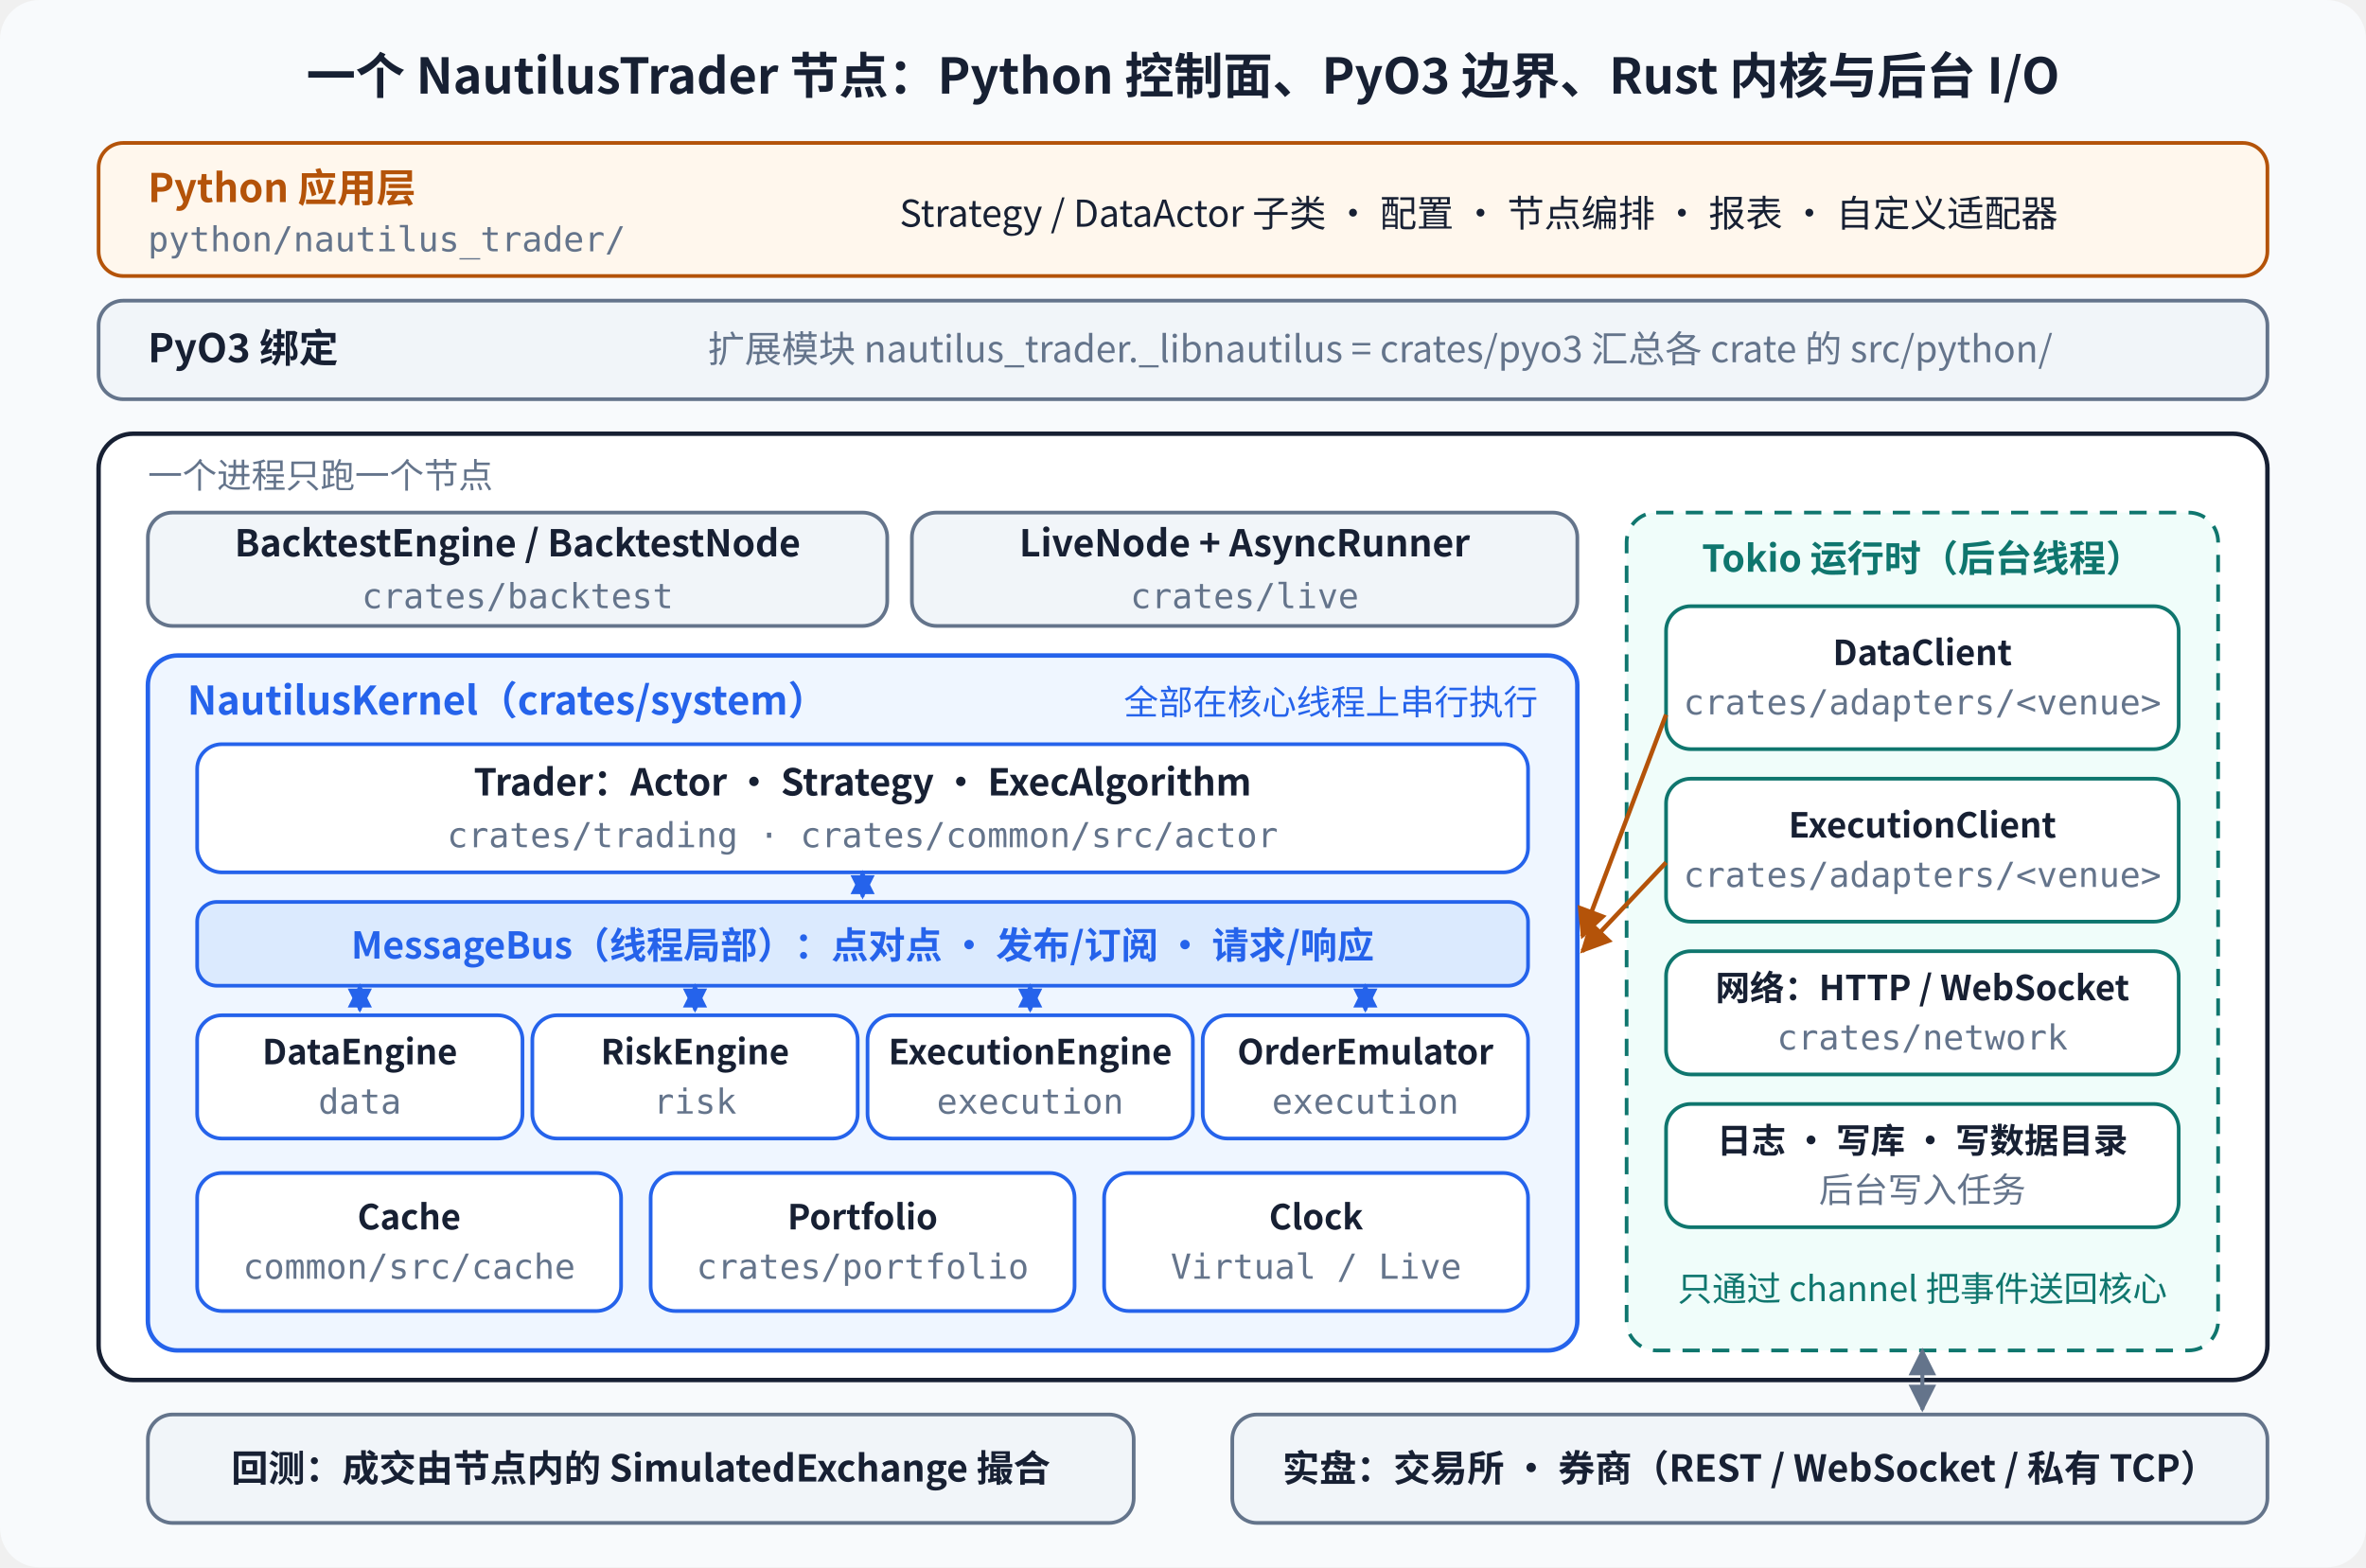
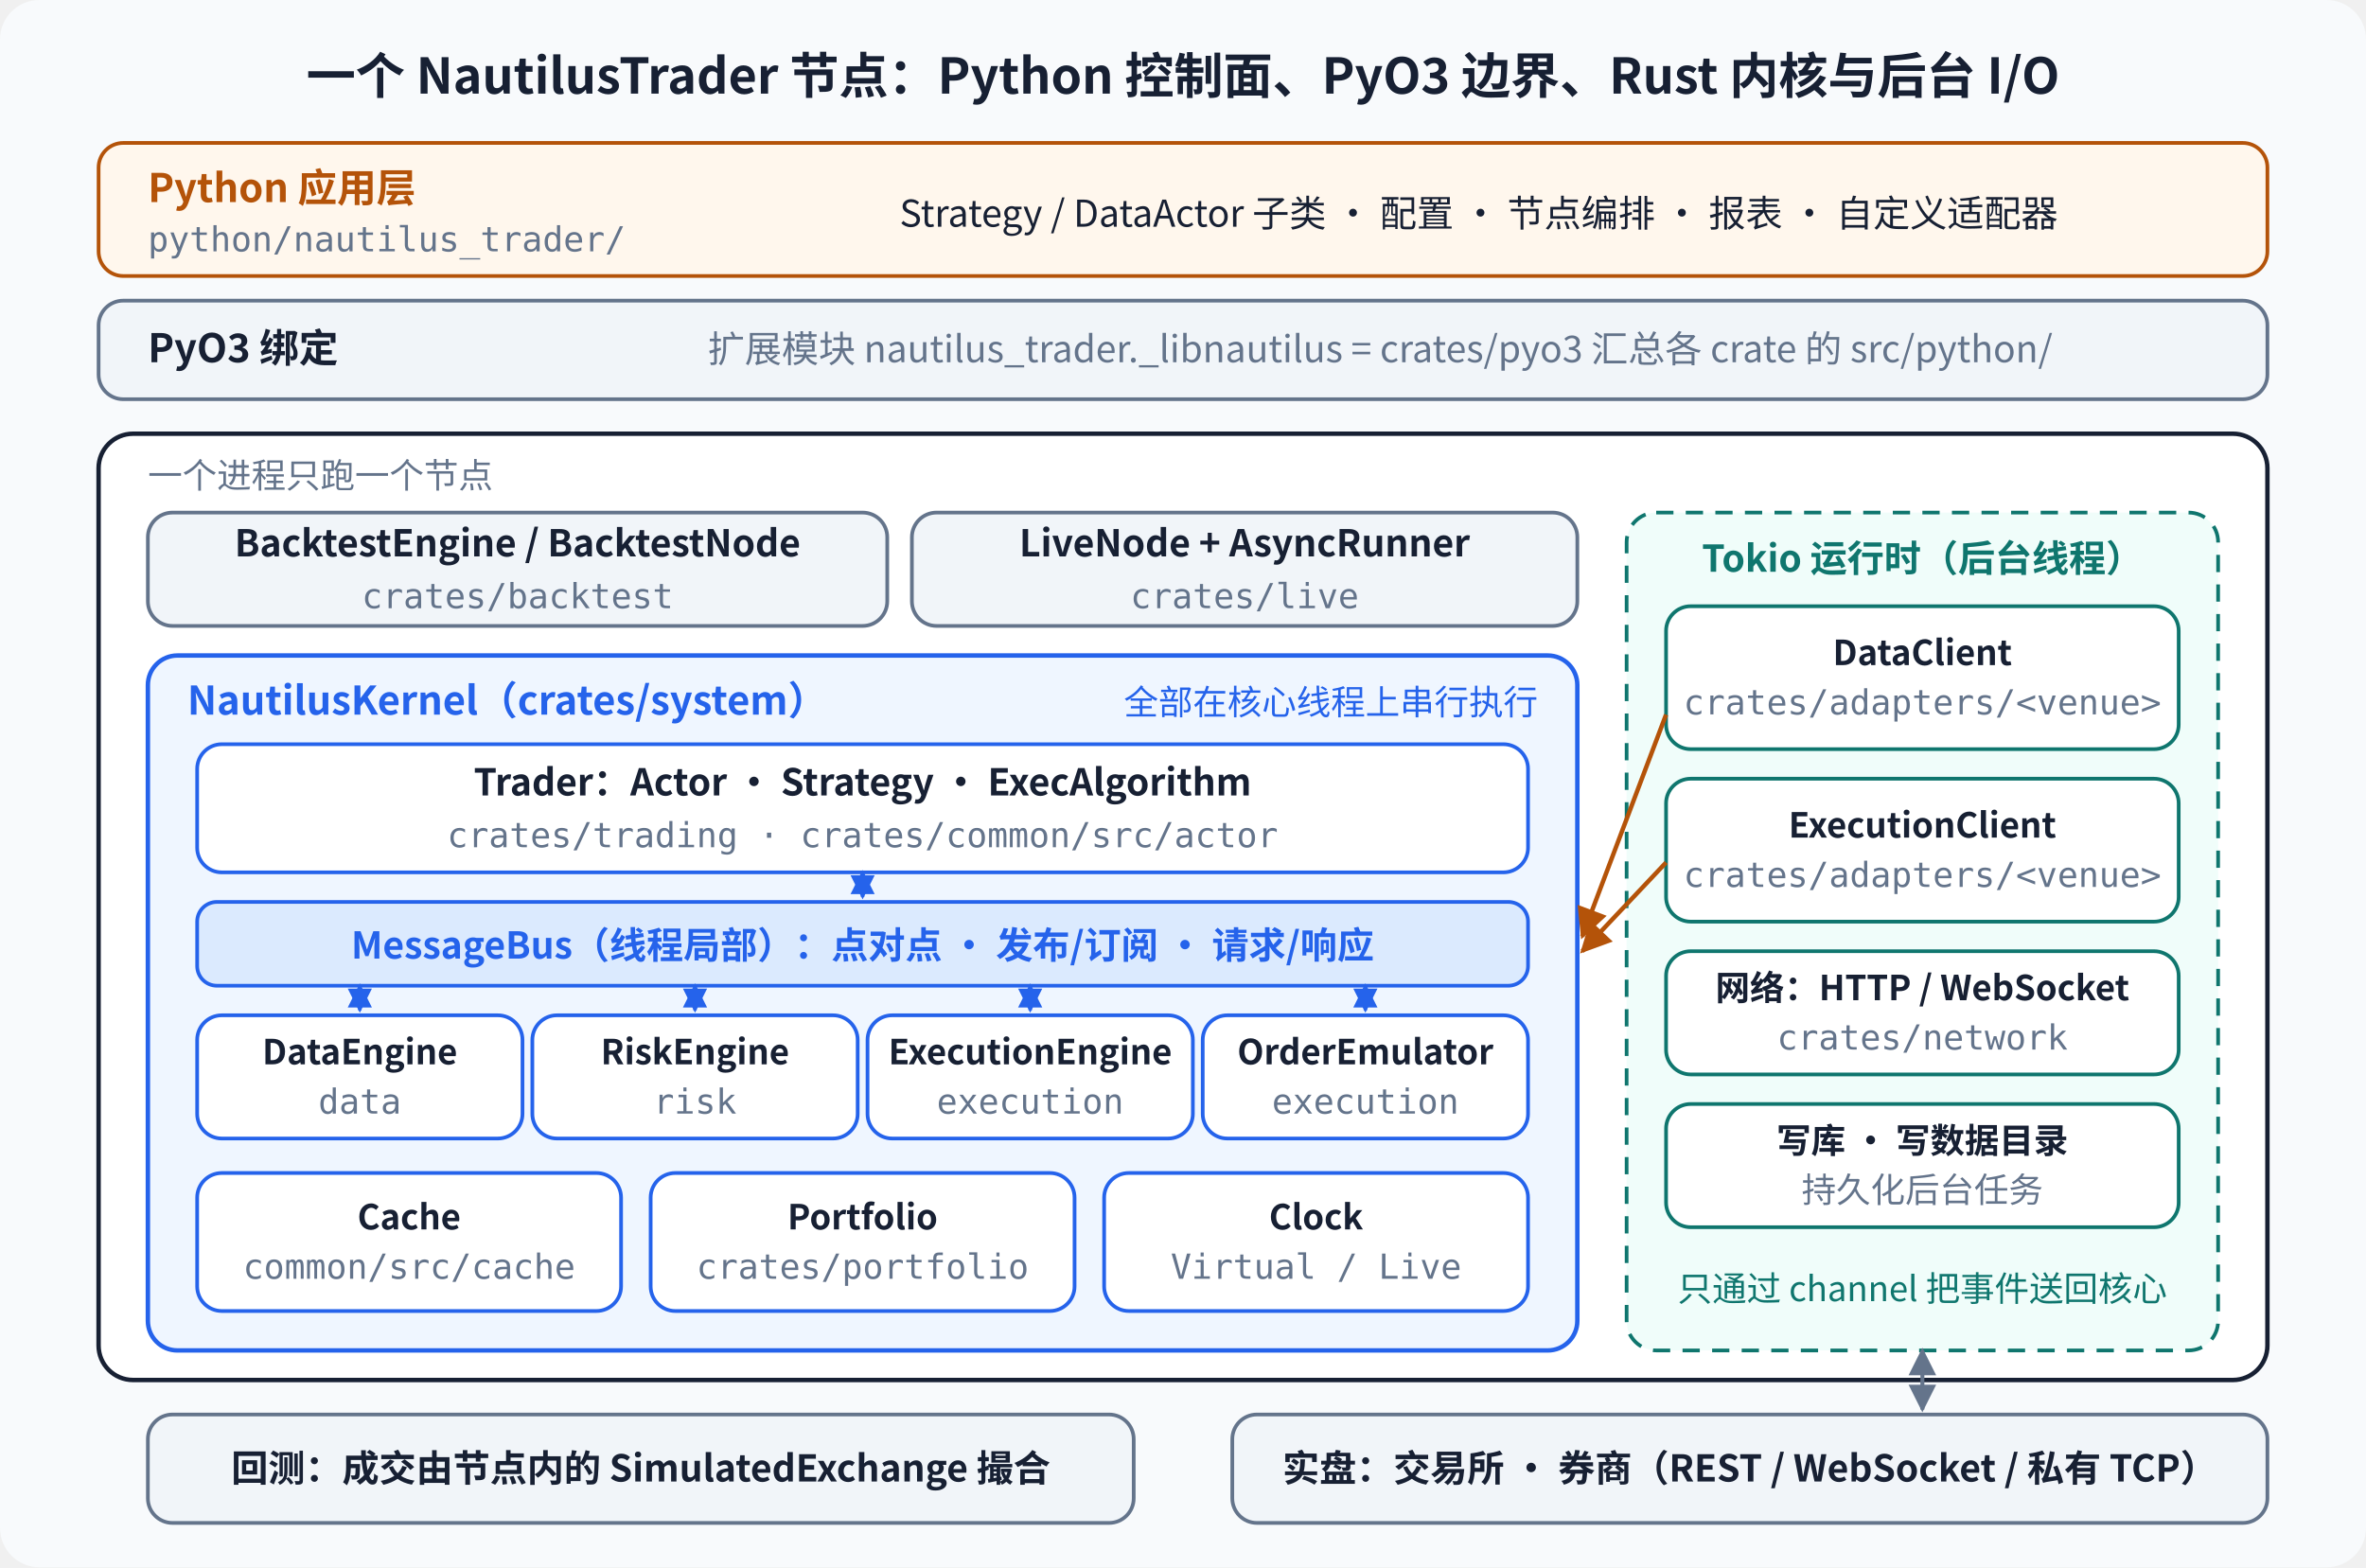
<svg xmlns="http://www.w3.org/2000/svg" width="960" height="636" viewBox="0 0 960 636" role="img" aria-labelledby="title desc">
  <defs>
    <marker id="arrow" viewBox="0 0 10 10" refX="9" refY="5" markerWidth="7" markerHeight="7" orient="auto-start-reverse">
      <path d="M0,0 L10,5 L0,10 z" fill="#64748b" />
    </marker>
    <marker id="arrow-blue" viewBox="0 0 10 10" refX="9" refY="5" markerWidth="7" markerHeight="7" orient="auto-start-reverse">
      <path d="M0,0 L10,5 L0,10 z" fill="#2563eb" />
    </marker>
    <marker id="arrow-orange" viewBox="0 0 10 10" refX="9" refY="5" markerWidth="7" markerHeight="7" orient="auto-start-reverse">
      <path d="M0,0 L10,5 L0,10 z" fill="#b45309" />
    </marker>
  </defs>
  <rect width="960" height="636" rx="16" fill="#f8fafc" />
  <g font-family="&quot;Microsoft YaHei&quot;, &quot;PingFang SC&quot;, &quot;Noto Sans CJK SC&quot;, sans-serif" fill="#172033" text-anchor="middle">
    <text x="480.0" y="38.0" font-size="20" fill="#172033" font-weight="bold" text-anchor="middle">一个 NautilusTrader 节点：Python 控制面、PyO3 边界、Rust 内核与后台 I/O</text>
    <rect x="40.0" y="58.0" width="880.0" height="54.0" rx="10" fill="#fff7ed" stroke="#b45309" stroke-width="1.5" />
    <text x="60.0" y="82.0" font-size="16" fill="#b45309" font-weight="bold" text-anchor="start">Python 应用层</text>
    <text x="60.0" y="102.0" font-size="14" fill="#64748b" font-weight="normal" text-anchor="start" font-family="&quot;JetBrains Mono&quot;, &quot;SFMono-Regular&quot;, Menlo, Consolas, monospace">python/nautilus_trader/</text>
    <text x="600.0" y="92.0" font-size="15" fill="#172033" font-weight="normal" text-anchor="middle">Strategy / DataActor 子类 · 配置 · 节点编排 · 报表 · 自定义适配器</text>
    <rect x="40.0" y="122.0" width="880.0" height="40.0" rx="10" fill="#f1f5f9" stroke="#64748b" stroke-width="1.5" />
    <text x="60.0" y="147.0" font-size="16" fill="#172033" font-weight="bold" text-anchor="start">PyO3 绑定</text>
    <text x="560.0" y="147.0" font-size="15" fill="#64748b" font-weight="normal" text-anchor="middle">扩展模块 nautilus_trader._libnautilus = crates/pyo3 汇总各 crate 的 src/python/</text>
    <rect x="40.0" y="176.0" width="880.0" height="384.0" rx="14" fill="#ffffff" stroke="#172033" stroke-width="1.8" />
    <text x="60.0" y="198.0" font-size="14" fill="#64748b" font-weight="normal" text-anchor="start">一个进程只跑一个节点</text>
    <rect x="60.0" y="208.0" width="300.0" height="46.0" rx="10" fill="#f1f5f9" stroke="#64748b" stroke-width="1.5" />
    <text x="210.0" y="225.8" font-size="15" fill="#172033" font-weight="bold" text-anchor="middle">BacktestEngine / BacktestNode</text>
    <text x="210.0" y="246.8" font-size="14" fill="#64748b" font-weight="normal" text-anchor="middle" font-family="&quot;JetBrains Mono&quot;, &quot;SFMono-Regular&quot;, Menlo, Consolas, monospace">crates/backtest</text>
    <rect x="370.0" y="208.0" width="270.0" height="46.0" rx="10" fill="#f1f5f9" stroke="#64748b" stroke-width="1.5" />
    <text x="505.0" y="225.8" font-size="15" fill="#172033" font-weight="bold" text-anchor="middle">LiveNode + AsyncRunner</text>
    <text x="505.0" y="246.8" font-size="14" fill="#64748b" font-weight="normal" text-anchor="middle" font-family="&quot;JetBrains Mono&quot;, &quot;SFMono-Regular&quot;, Menlo, Consolas, monospace">crates/live</text>
    <rect x="60.0" y="266.0" width="580.0" height="282.0" rx="12" fill="#eff6ff" stroke="#2563eb" stroke-width="1.8" />
    <text x="76.0" y="290.0" font-size="16" fill="#2563eb" font-weight="bold" text-anchor="start">NautilusKernel（crates/system）</text>
    <text x="624.0" y="290.0" font-size="14" fill="#2563eb" font-weight="normal" text-anchor="end">全部在核心线程上串行执行</text>
    <rect x="80.0" y="302.0" width="540.0" height="52.0" rx="10" fill="#ffffff" stroke="#2563eb" stroke-width="1.5" />
    <text x="350.0" y="322.8" font-size="15" fill="#172033" font-weight="bold" text-anchor="middle">Trader：Actor · Strategy · ExecAlgorithm</text>
    <text x="350.0" y="343.8" font-size="14" fill="#64748b" font-weight="normal" text-anchor="middle" font-family="&quot;JetBrains Mono&quot;, &quot;SFMono-Regular&quot;, Menlo, Consolas, monospace">crates/trading · crates/common/src/actor</text>
    <rect x="80.0" y="366.0" width="540.0" height="34.0" rx="8" fill="#dbeafe" stroke="#2563eb" stroke-width="1.5" />
    <text x="350.0" y="389.0" font-size="15" fill="#2563eb" font-weight="bold" text-anchor="middle">MessageBus（线程局部）：点对点 · 发布/订阅 · 请求/响应</text>
    <rect x="80.0" y="412.0" width="132.0" height="50.0" rx="10" fill="#ffffff" stroke="#2563eb" stroke-width="1.5" />
    <text x="146.0" y="431.9" font-size="14" fill="#172033" font-weight="bold" text-anchor="middle">DataEngine</text>
    <text x="146.0" y="451.9" font-size="14" fill="#64748b" font-weight="normal" text-anchor="middle" font-family="&quot;JetBrains Mono&quot;, &quot;SFMono-Regular&quot;, Menlo, Consolas, monospace">data</text>
    <rect x="216.0" y="412.0" width="132.0" height="50.0" rx="10" fill="#ffffff" stroke="#2563eb" stroke-width="1.5" />
    <text x="282.0" y="431.9" font-size="14" fill="#172033" font-weight="bold" text-anchor="middle">RiskEngine</text>
    <text x="282.0" y="451.9" font-size="14" fill="#64748b" font-weight="normal" text-anchor="middle" font-family="&quot;JetBrains Mono&quot;, &quot;SFMono-Regular&quot;, Menlo, Consolas, monospace">risk</text>
    <rect x="352.0" y="412.0" width="132.0" height="50.0" rx="10" fill="#ffffff" stroke="#2563eb" stroke-width="1.5" />
    <text x="418.0" y="431.9" font-size="14" fill="#172033" font-weight="bold" text-anchor="middle">ExecutionEngine</text>
    <text x="418.0" y="451.9" font-size="14" fill="#64748b" font-weight="normal" text-anchor="middle" font-family="&quot;JetBrains Mono&quot;, &quot;SFMono-Regular&quot;, Menlo, Consolas, monospace">execution</text>
    <rect x="488.0" y="412.0" width="132.0" height="50.0" rx="10" fill="#ffffff" stroke="#2563eb" stroke-width="1.5" />
    <text x="554.0" y="431.9" font-size="14" fill="#172033" font-weight="bold" text-anchor="middle">OrderEmulator</text>
    <text x="554.0" y="451.9" font-size="14" fill="#64748b" font-weight="normal" text-anchor="middle" font-family="&quot;JetBrains Mono&quot;, &quot;SFMono-Regular&quot;, Menlo, Consolas, monospace">execution</text>
    <rect x="80.0" y="476.0" width="172.0" height="56.0" rx="10" fill="#ffffff" stroke="#2563eb" stroke-width="1.5" />
    <text x="166.0" y="498.9" font-size="14" fill="#172033" font-weight="bold" text-anchor="middle">Cache</text>
    <text x="166.0" y="518.9" font-size="14" fill="#64748b" font-weight="normal" text-anchor="middle" font-family="&quot;JetBrains Mono&quot;, &quot;SFMono-Regular&quot;, Menlo, Consolas, monospace">common/src/cache</text>
    <rect x="264.0" y="476.0" width="172.0" height="56.0" rx="10" fill="#ffffff" stroke="#2563eb" stroke-width="1.5" />
    <text x="350.0" y="498.9" font-size="14" fill="#172033" font-weight="bold" text-anchor="middle">Portfolio</text>
    <text x="350.0" y="518.9" font-size="14" fill="#64748b" font-weight="normal" text-anchor="middle" font-family="&quot;JetBrains Mono&quot;, &quot;SFMono-Regular&quot;, Menlo, Consolas, monospace">crates/portfolio</text>
    <rect x="448.0" y="476.0" width="172.0" height="56.0" rx="10" fill="#ffffff" stroke="#2563eb" stroke-width="1.5" />
    <text x="534.0" y="498.9" font-size="14" fill="#172033" font-weight="bold" text-anchor="middle">Clock</text>
    <text x="534.0" y="518.9" font-size="14" fill="#64748b" font-weight="normal" text-anchor="middle" font-family="&quot;JetBrains Mono&quot;, &quot;SFMono-Regular&quot;, Menlo, Consolas, monospace">Virtual / Live</text>
    <line x1="146.0" y1="400.0" x2="146.0" y2="410.0" stroke="#2563eb" stroke-width="1.4" marker-end="url(#arrow-blue)" marker-start="url(#arrow-blue)" />
    <line x1="282.0" y1="400.0" x2="282.0" y2="410.0" stroke="#2563eb" stroke-width="1.4" marker-end="url(#arrow-blue)" marker-start="url(#arrow-blue)" />
    <line x1="418.0" y1="400.0" x2="418.0" y2="410.0" stroke="#2563eb" stroke-width="1.4" marker-end="url(#arrow-blue)" marker-start="url(#arrow-blue)" />
    <line x1="554.0" y1="400.0" x2="554.0" y2="410.0" stroke="#2563eb" stroke-width="1.4" marker-end="url(#arrow-blue)" marker-start="url(#arrow-blue)" />
    <line x1="350.0" y1="354.0" x2="350.0" y2="364.0" stroke="#2563eb" stroke-width="1.4" marker-end="url(#arrow-blue)" marker-start="url(#arrow-blue)" />
    <rect x="660.0" y="208.0" width="240.0" height="340.0" rx="12" fill="#f0fdfa" stroke="#0f766e" stroke-width="1.5" stroke-dasharray="7 5" />
    <text x="780.0" y="232.0" font-size="15" fill="#0f766e" font-weight="bold" text-anchor="middle">Tokio 运行时（后台线程）</text>
    <rect x="676.0" y="246.0" width="208.0" height="58.0" rx="10" fill="#ffffff" stroke="#0f766e" stroke-width="1.5" />
    <text x="780.0" y="269.9" font-size="14" fill="#172033" font-weight="bold" text-anchor="middle">DataClient</text>
    <text x="780.0" y="289.9" font-size="14" fill="#64748b" font-weight="normal" text-anchor="middle" font-family="&quot;JetBrains Mono&quot;, &quot;SFMono-Regular&quot;, Menlo, Consolas, monospace">crates/adapters/&lt;venue&gt;</text>
    <rect x="676.0" y="316.0" width="208.0" height="58.0" rx="10" fill="#ffffff" stroke="#0f766e" stroke-width="1.5" />
    <text x="780.0" y="339.9" font-size="14" fill="#172033" font-weight="bold" text-anchor="middle">ExecutionClient</text>
    <text x="780.0" y="359.9" font-size="14" fill="#64748b" font-weight="normal" text-anchor="middle" font-family="&quot;JetBrains Mono&quot;, &quot;SFMono-Regular&quot;, Menlo, Consolas, monospace">crates/adapters/&lt;venue&gt;</text>
    <rect x="676.0" y="386.0" width="208.0" height="50.0" rx="10" fill="#ffffff" stroke="#0f766e" stroke-width="1.5" />
    <text x="780.0" y="405.9" font-size="14" fill="#172033" font-weight="bold" text-anchor="middle">网络：HTTP / WebSocket</text>
    <text x="780.0" y="425.9" font-size="14" fill="#64748b" font-weight="normal" text-anchor="middle" font-family="&quot;JetBrains Mono&quot;, &quot;SFMono-Regular&quot;, Menlo, Consolas, monospace">crates/network</text>
    <rect x="676.0" y="448.0" width="208.0" height="50.0" rx="10" fill="#ffffff" stroke="#0f766e" stroke-width="1.5" />
-     <text x="780.0" y="467.9" font-size="14" fill="#172033" font-weight="bold" text-anchor="middle">日志 · 写库 · 写数据目录</text>
-     <text x="780.0" y="487.9" font-size="14" fill="#64748b" font-weight="normal" text-anchor="middle">后台写入任务</text>
+     <text x="780.0" y="467.9" font-size="14" fill="#172033" font-weight="bold" text-anchor="middle">写库 · 写数据目录</text>
+     <text x="780.0" y="487.9" font-size="14" fill="#64748b" font-weight="normal" text-anchor="middle">持久化后台任务</text>
    <text x="780.0" y="528.0" font-size="14" fill="#0f766e" font-weight="normal" text-anchor="middle">只通过 channel 把事件送回核心</text>
    <line x1="676.0" y1="290.0" x2="642.0" y2="380.0" stroke="#b45309" stroke-width="1.8" marker-end="url(#arrow-orange)" />
    <line x1="676.0" y1="350.0" x2="642.0" y2="386.0" stroke="#b45309" stroke-width="1.8" marker-end="url(#arrow-orange)" />
    <rect x="60.0" y="574.0" width="400.0" height="44.0" rx="10" fill="#f1f5f9" stroke="#64748b" stroke-width="1.5" />
    <text x="260.0" y="601.2" font-size="15" fill="#172033" font-weight="bold" text-anchor="middle">回测：成交由节点内的 SimulatedExchange 撮合</text>
    <rect x="500.0" y="574.0" width="420.0" height="44.0" rx="10" fill="#f1f5f9" stroke="#64748b" stroke-width="1.5" />
    <text x="710.0" y="601.2" font-size="15" fill="#172033" font-weight="bold" text-anchor="middle">实盘：交易所 · 券商（REST / WebSocket / 私有 TCP）</text>
    <line x1="780.0" y1="548.0" x2="780.0" y2="572.0" stroke="#64748b" stroke-width="1.6" marker-end="url(#arrow)" marker-start="url(#arrow)" />
  </g>
</svg>
